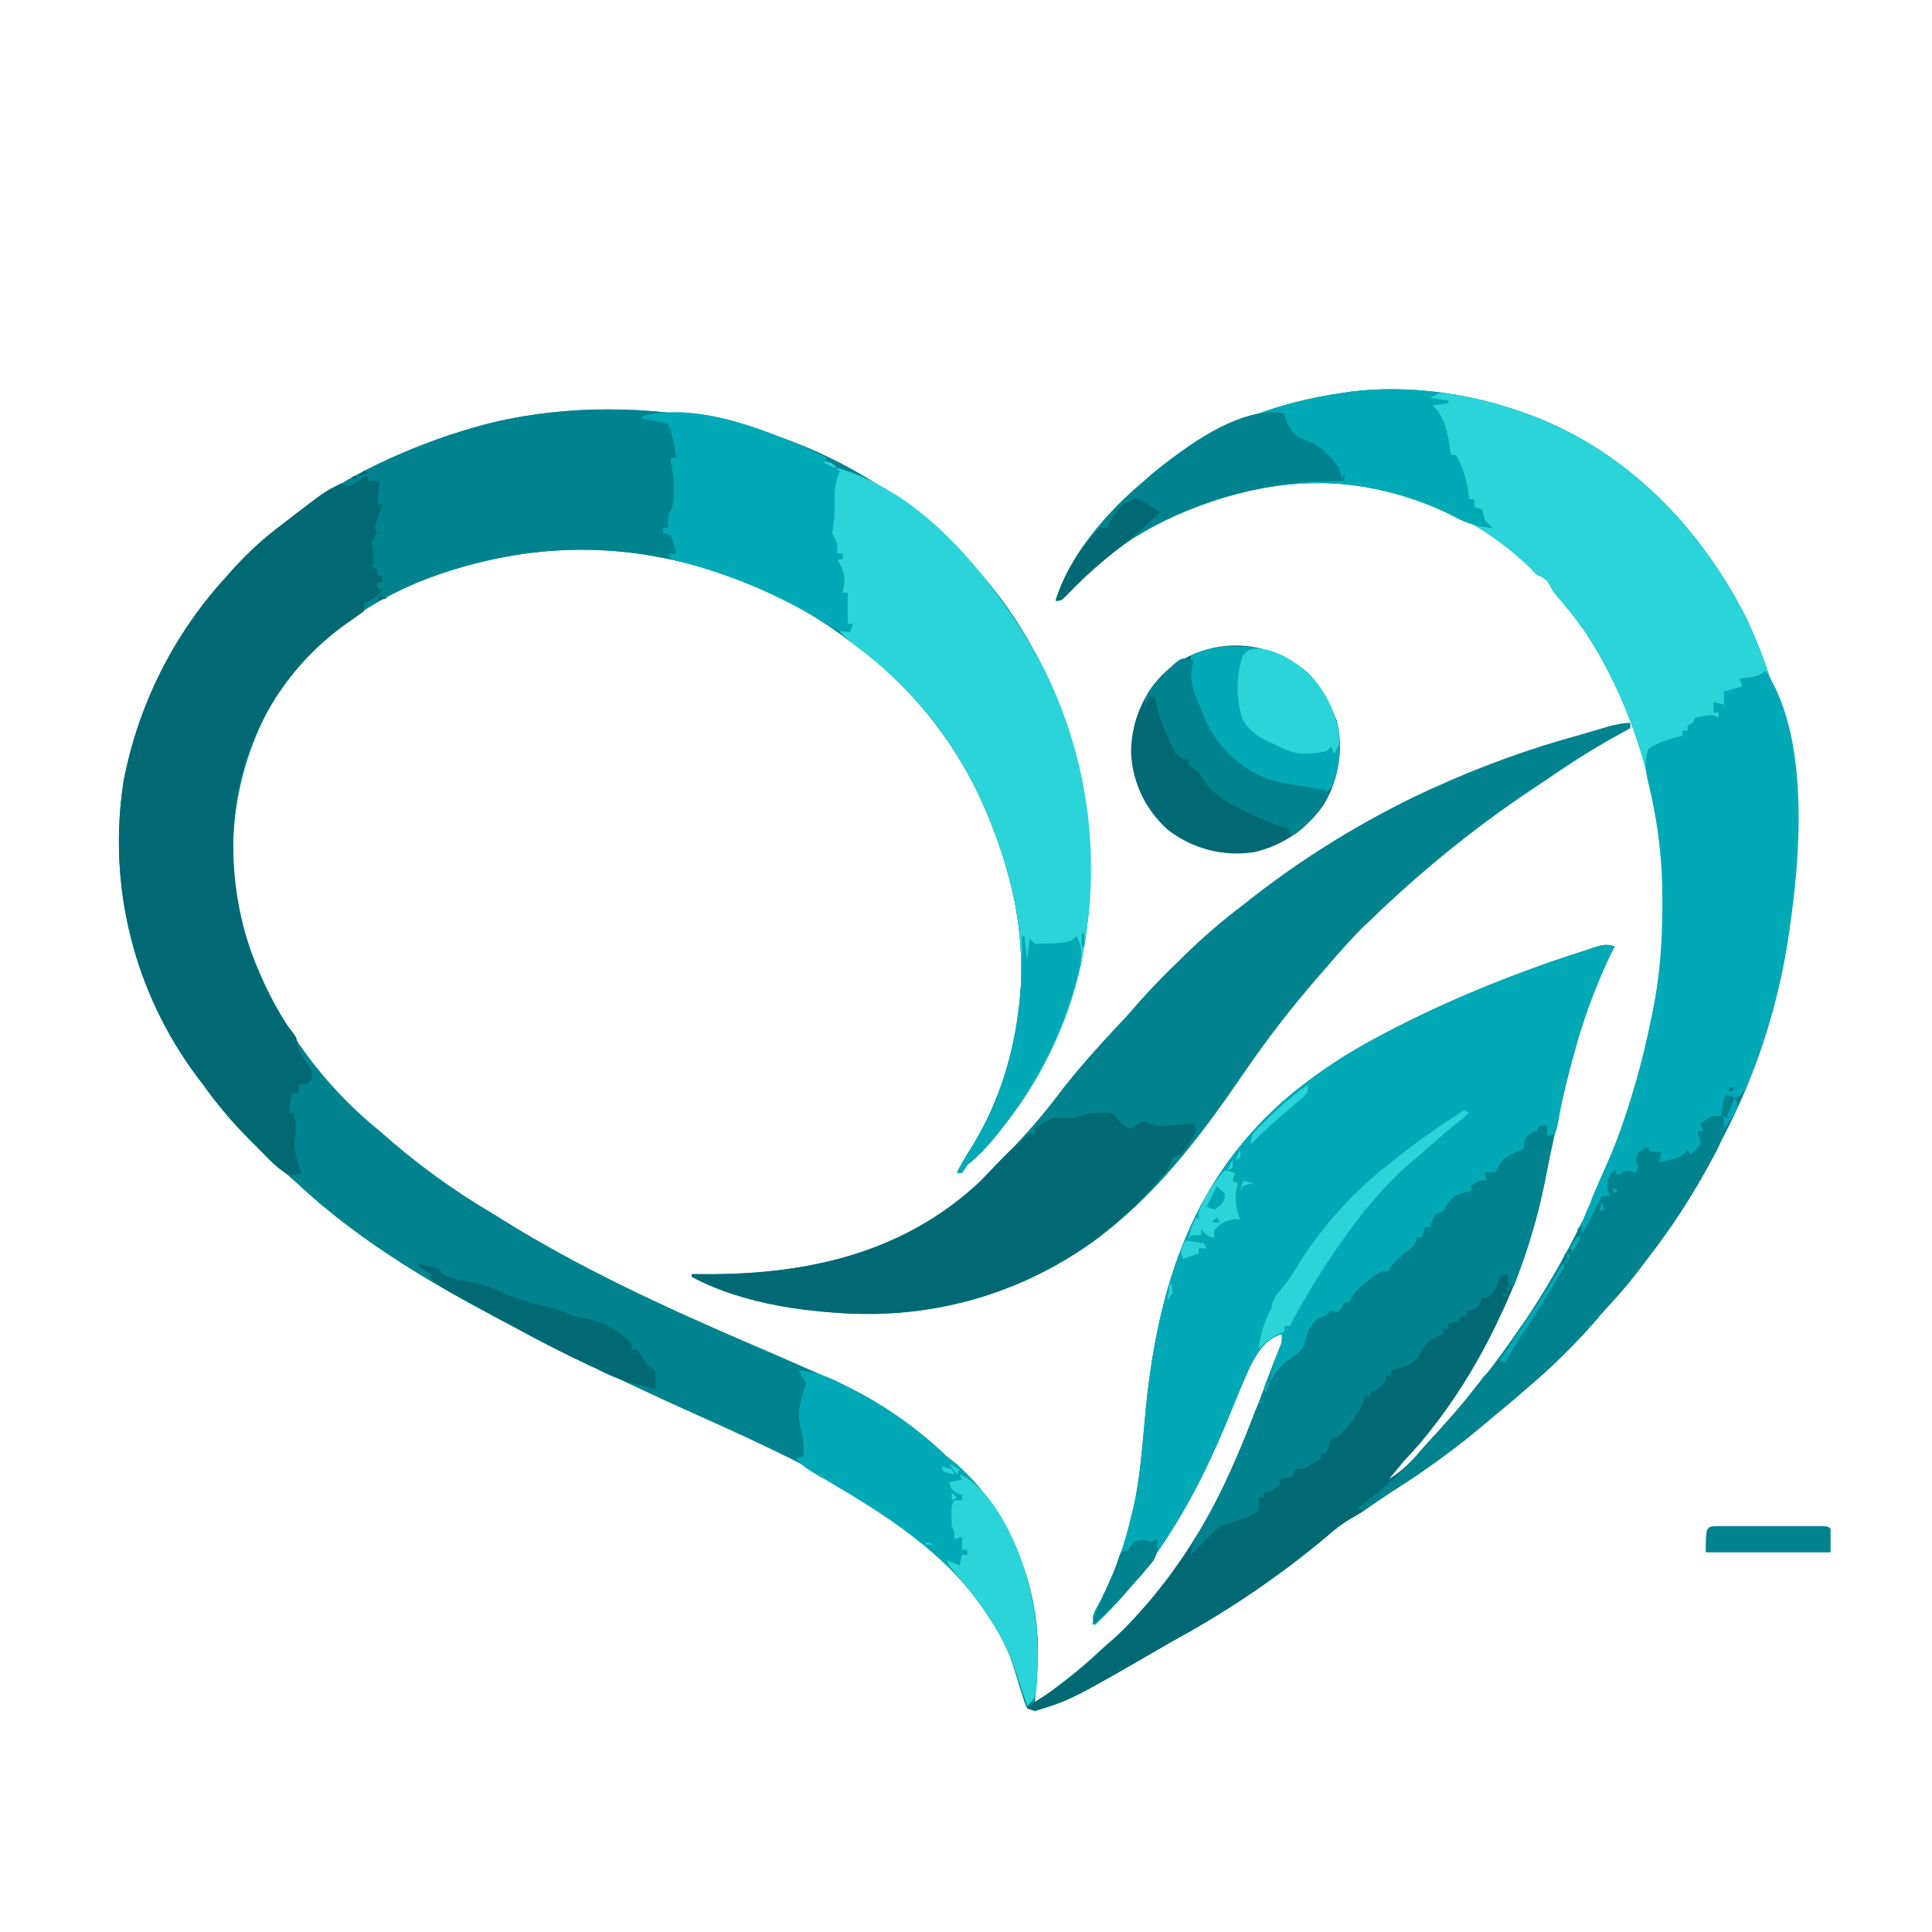
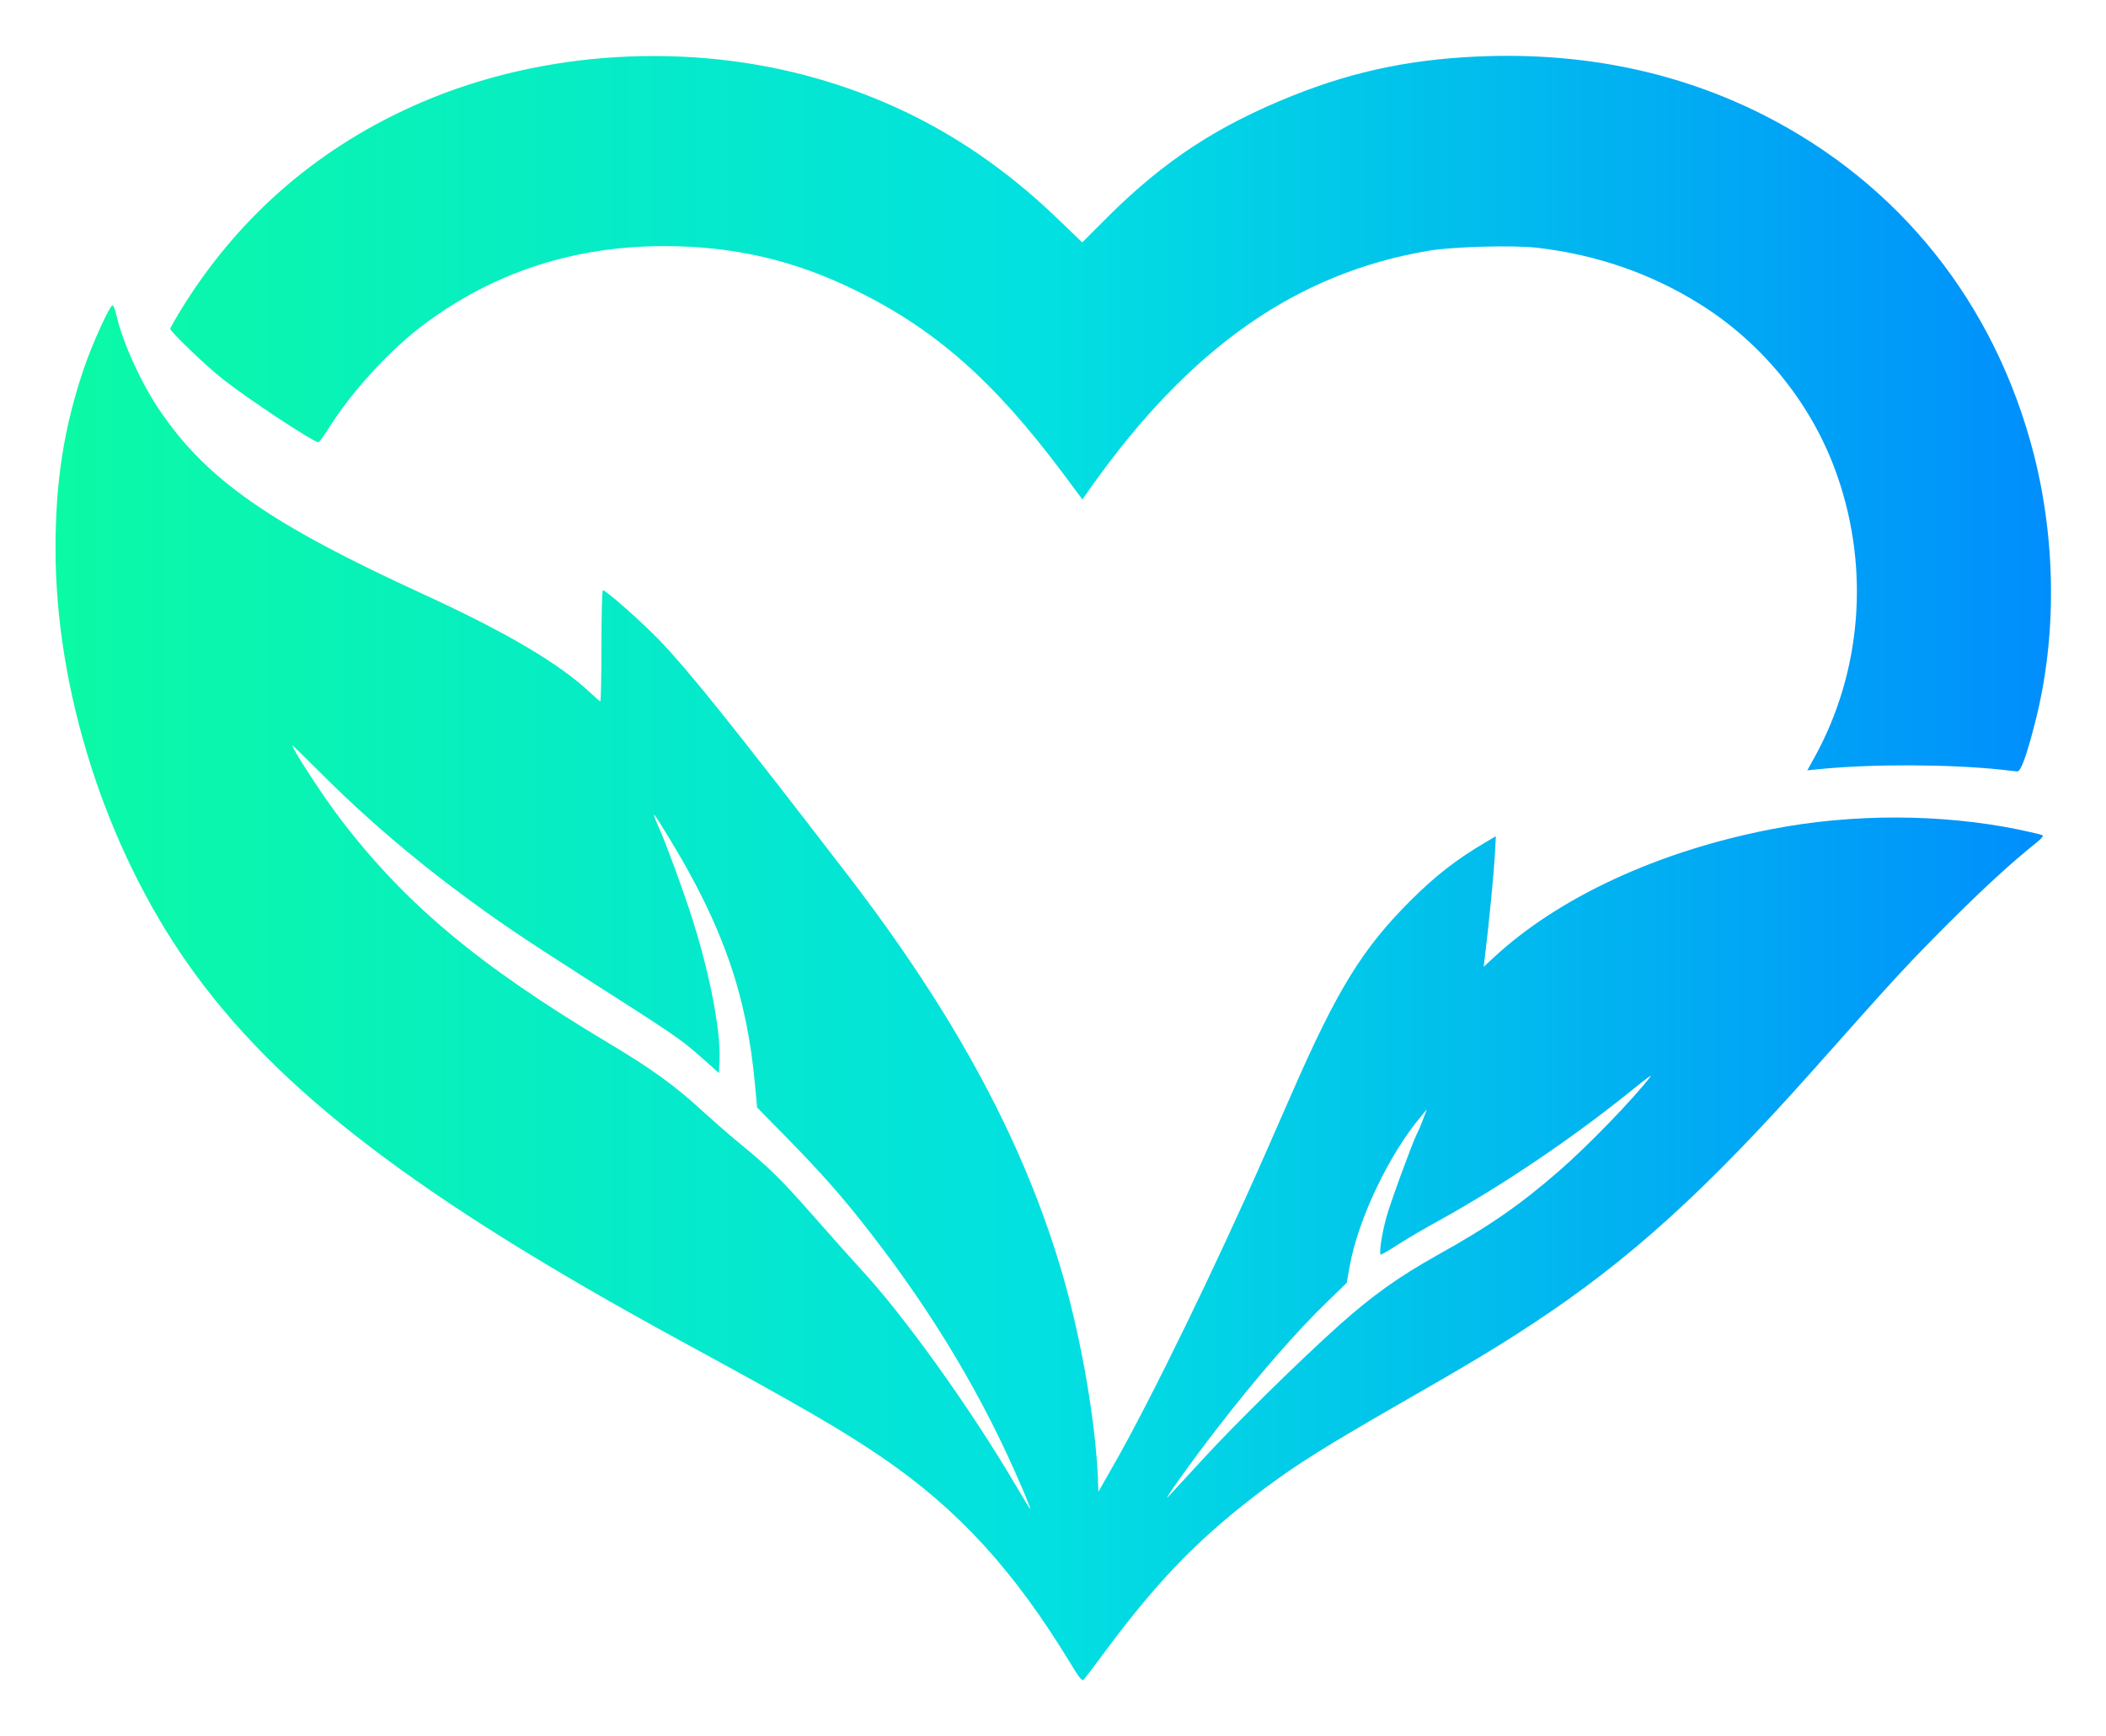
- <svg xmlns="http://www.w3.org/2000/svg" viewBox="0 0 743 743" role="img">
-   <path fill="#00838F" d="m581 157 1.9.6c39.7 13 69.7 42.9 88.4 79.5a195 195 0 0 1 19 86.5v2.2q-.1 29.6-7.3 58.2l-.5 2a244 244 0 0 1-24.7 60.3A259 259 0 0 1 635 482l-2.2 3q-6.7 9.1-14.5 17.5-2.8 3-5.5 6.3-12 13.6-25.8 25.2l-4.6 4-11 9.2a308 308 0 0 1-36 26.3l-10 6.8c-2.4 1.7-2.4 1.7-5.8 3.6q-5 3-9.4 7A357 357 0 0 1 453 630l-2 1.1c-39 22.6-39 22.6-53 26.9l-3-1c-1-2.2-1-2.2-1.8-5l-1-3.1-2-6.5c-2.2-7.2-5-13.2-9.2-19.4l-1.6-2.5c-27.2-41.6-81.2-62.4-124.5-82.3a1385 1385 0 0 1-54-26.3c-30.5-15.5-61.4-33.2-86.5-56.7l-6.2-5.5A189 189 0 0 1 78 417l-2.3-3a151 151 0 0 1-28.2-113.4 161 161 0 0 1 39.9-79.2c6-7 12.4-12.8 19.6-18.4l2.9-2.4c20-16 42.8-27 67.1-34.6l2.3-.7c28-8.7 58.9-9.7 87.7-5.3l3.8.5a182 182 0 0 1 114.5 70.2A177 177 0 0 1 416 369l-.4 2.1A152 152 0 0 1 386 433l-1.2 1.6c-4 5-7.8 9.4-12.8 13.4l-2 3h-2q2.2-4.4 5-8.7c18.6-29.5 24-65 16.5-99a186 186 0 0 0-15.2-41.9A154 154 0 0 0 326 246l-2.6-2a172 172 0 0 0-71.4-30l-3.2-.6A161 161 0 0 0 190 215l-2.4.5c-32.3 7.1-63.3 24.2-81.6 52.5a116 116 0 0 0-13 87.1 160 160 0 0 0 53.2 80A271 271 0 0 0 190 467l2.2 1.4c30 18.8 62.4 33.8 94.9 47.8l8.6 3.7 3 1.3 15.7 6.9A158 158 0 0 1 364 560l4 3.2c19.3 17 29 41.5 31 66.8.5 8.3-.4 16.7-1 25 8.6-6.3 16.9-12.5 24.6-19.8q3-2.8 6.3-5.5c32-28 47-68.2 61.4-107l1.9-4.5c.8-2.2.8-2.2.8-5.2-6.4 2.1-8.8 6.2-12 12q-3.7 8.1-7 16.4c-12.7 31.7-28 59.8-53 83.6-1-3-1-3 .4-6.1l2.2-3.9a139 139 0 0 0 11.3-31.2c3.7-13.8 4.4-28.5 5.8-42.6 4.8-47.1 18.1-88.5 55.4-120q13.1-10.8 27.9-19.2l2.7-1.5c24.1-13.2 49-23.6 75-32.4l2.5-.8 6.7-2.2 2-.7c3.3-1 4.8-1.5 8.1-.4l-1.2 2.2c-12.6 25.1-18.2 53-24.1 80.3-4.7 21.3-10.1 42-19.7 61.5l-1.3 2.6c-6 12.1-12.6 23.5-20.7 34.4l-2 2.6q-5.5 7.4-11.9 14L534 569a49 49 0 0 0 12-10.7q3.5-4 7.1-7.8A362 362 0 0 0 585 510l1.5-2.1A326 326 0 0 0 636 387l.5-2.7c9.1-47.3-.3-100.4-26.6-140.9q-5.1-7.3-11-14c-1.9-2.4-1.9-2.4-3-4.6-1.2-2.3-2.5-2.7-4.9-3.8l-2.9-3a116 116 0 0 0-79.4-32.2A133 133 0 0 0 439 205l-3.3 2a138 138 0 0 0-26 22.4C408 231 408 231 406 231c5.4-17.7 20-34.3 34-46l2.5-2.2c21.3-18 47.1-28 74.5-31.8l2.7-.4c20.4-2.5 41.8.1 61.3 6.4" />
-   <path fill="#2AD4D8" d="m581 157 1.9.6c39.7 13 69.7 42.9 88.4 79.5a195 195 0 0 1 19 86.5v2.2c0 29.2-5.5 57.8-16 85l-.8 2.4c-2.6 6.5-2.6 6.5-5.5 8.8h-4l-.6 3.3c-.6 2.4-1.1 3.5-3 5L655 433v2h-2v2l2 1c-.2 1.9-.2 1.9-1 4a10 10 0 0 1-7 2v2l-9 1v-3c-4.6-2.1-4.6-2.1-8-1l1 7-4 2-2-1-4 2-1-1c-.6 2.8-1 5.2-1 8l-3 1a92 92 0 0 0-4.7 9l-2.3 5c-1.1-3.4-.9-4 .4-7.2l1-2.5 1.2-2.6 1-2.8 6.4-14.6c7.4-17.2 12.3-35 16-53.3l.5-2.3c10-49.2 2-103.8-25.6-146.3q-5.1-7.3-11-14c-1.9-2.4-1.9-2.4-3-4.6-1.2-2.3-2.5-2.7-4.9-3.8l-2.9-3a116 116 0 0 0-79.4-32.2A133 133 0 0 0 439 205l-3.3 2a138 138 0 0 0-26 22.4C408 231 408 231 406 231c5.4-17.7 20-34.3 34-46l2.5-2.2c21.3-18 47.1-28 74.5-31.8l2.7-.4c20.4-2.5 41.8.1 61.3 6.4m84 261 1 2 1-2zm2 4c.7 1.7.7 1.7 1 4-1 2.1-1 2.1-2.4 4.3l-1.5 2-1.1 1.7c-1.3-3.8-.4-5.4 1-9h2zm-37 29 2 1Zm-10 6 3 1-3 1zm-4 5 1 3-2 1zm-9 13 1 2c-1.4 2.6-1.4 2.6-3 5l-1-2c1.4-2.6 1.4-2.6 3-5m-4 7 1 3-2 1zm-2 4 1 2q-2 3.9-4.2 7.6l-1.4 2.3q-7.2 11.9-15.4 23.1l-2 3-2-1 1.3-2c16.3-24.2 16.3-24.2 22.7-35m-25 38v3Z" />
-   <path fill="#00838F" d="m267 160 3.8.5a182 182 0 0 1 114.5 70.2A177 177 0 0 1 416 369l-.4 2.1A152 152 0 0 1 386 433l-1.2 1.6c-4 5-7.8 9.4-12.8 13.4l-2 3h-2q2.2-4.4 5-8.7c18.6-29.5 24-65 16.5-99a186 186 0 0 0-15.2-41.9A154 154 0 0 0 326 246l-2.6-2a172 172 0 0 0-71.4-30l-3.2-.6A161 161 0 0 0 190 215l-2.3.5a190 190 0 0 0-36.6 12.5l-2.8 1.2c-2.3.8-2.3.8-5.3.8l1-1.9c1-2.1 1-2.1 1-4.1h2v-2l-3-1-1.7-7.4c-.3-2.6-.1-4.1.7-6.6 1-3 1-3 1-6l1-6v-4.4c0-3.6 0-3.6 1-5.6h-4l-1-3a151 151 0 0 1 36-16l2.3-.7c28-8.7 58.9-9.7 87.7-5.3m-129 23 3 1-3 2-3-1zm-5 3 2 1h-3zm7 45 3 1-4 2z" />
-   <path fill="#00A9B5" d="m621 364-1.2 2.2a251 251 0 0 0-20 62l-.5 3.1-.6 2.7-.7 2-3 1v-4h-3l-1 3-2 1-2 1-.4 1.9c-.9 3.2-3 4.3-5.6 6.1l-3 1-1.5 2.6-1.5 2.4h-3v2l-6 2v2a40 40 0 0 1-7.1 3.9c-2.6 1.5-3.4 3.5-4.9 6.1-2 2.3-2 2.3-4 4h-2l-1 4h-2l-.3 1.8c-.9 2.7-1.9 3.5-4 5.3a55 55 0 0 0-5.2 4.5q-5 4.4-11.5 6.4l-1 3c-1.5 1.5-1.5 1.5-3.4 3q-2.7 2.2-5.1 4.6c-2.2 2-4.6 2-7.5 2.4l-1 3h-2l-.2 1.8c-.7 4.3-1.4 7.4-4.8 10.3-3 1.9-3 1.9-5 1.9l-.9 1.8C492 528 492 528 490 531h-2c2.7-9.2 2.7-9.2 4.2-13 .8-2 .8-2 .8-5-6.4 2.1-8.8 6.2-12 12q-3.7 8.1-7 16.4c-12.7 31.7-28 59.8-53 83.6-1-3-1-3 .4-6.1l2.2-3.9a139 139 0 0 0 11.3-31.2c3.7-13.8 4.4-28.5 5.8-42.6 4.8-47.1 18.1-88.5 55.4-120q13.1-10.8 27.9-19.2l2.7-1.5c24.1-13.2 49-23.6 75-32.4l2.5-.8 6.7-2.2 2-.7c3.3-1 4.8-1.5 8.1-.4M487 531l2 1-2 4-1-2zm-1 5v3Zm-2 3h2l-1 2z" />
-   <path fill="#00838F" d="M627 278v2l-3 1.7q-12 6.5-23.3 14.1l-6 4.1a443 443 0 0 0-68.6 54.9l-2.2 2q-6.7 6.9-12.9 14.2l-2.8 3.2a409 409 0 0 0-30 38.7c-15.3 22.4-31.7 44.3-53.2 61.1l-2.5 2a149 149 0 0 1-108.9 28c-15.4-2.1-33.9-5.5-47.6-13v-1h2.1c40.2.6 78.7-7.2 109-35.8l6.9-7.2 2.4-2.4q10.7-10.7 19.8-22.6c7.2-9.6 15.3-18.6 23.5-27.4q3.9-4 7.6-8.4 6.3-7.1 13.1-13.8l2.5-2.4q10.5-10.6 22.4-19.9l2-1.5Q510.4 322 549 304l2.3-1a367 367 0 0 1 56.3-20.4l2.4-.7 6.8-2 2-.6c2.9-.7 5.2-1.3 8.2-1.3" />
-   <path fill="#006973" d="m665 418 2 1-2 1zm-1 3 3 1-3 8-2-1c.9-6.9.9-6.9 2-8m-2.7 8.3 1.7.7c.4 5.2-.9 8.7-3.2 13.2l-1.1 2a268 268 0 0 1-25.8 39.7q-6.8 9.3-14.6 17.6-2.8 3-5.5 6.3-12 13.6-25.8 25.2l-4.6 4-11 9.2a308 308 0 0 1-36 26.3l-10 6.8c-2.4 1.7-2.4 1.7-5.8 3.6q-5 3-9.4 7A357 357 0 0 1 453 630l-2 1.1c-39 22.6-39 22.6-53 26.9l-3-1c2.1-2.1 4.2-3.3 6.8-4.9a153 153 0 0 0 22-17.6c27.3-24.5 44.9-54.3 57.7-88.5 2.3-5.9 2.3-5.9 4.5-7l.8-3a25 25 0 0 1 11-14.6c3.8-2.4 4.2-5 5.2-9.4 3.2-4.7 3.2-4.7 7-6l2-2 3 1 2-4h2l.7-1.7c1.7-3 3.6-4.5 6.2-6.6l2.7-2c2.4-1.7 2.4-1.7 5.4-1.7l1-2q3.3-3.7 7.3-6.6c1.7-1.4 1.7-1.4 2.7-4.4h2l1-4h2l.8-2.4 1.2-2.6 3-1 1.4-2.4c2.1-3.5 4-4.2 7.9-5.2l1.7-.4v-2c3-2 3-2 6-2l-1-3h4l3-5c2.7-1.9 5-3 8-4l.3-2.4c.7-2.6.7-2.6 2.7-3.8l2-.8 1-2h3v4h2c-3.2 24.5-10 48.8-21 71l-1.2 2.6Q566 528.7 554 545l-2 2.6q-5.5 7.4-11.9 14L534 569a49 49 0 0 0 12-10.7q3.5-4 7.1-7.8 7.7-8.3 14.5-17.2l1.6-2 1.3-1.8c1.7-1.7 3.4-2.5 5.5-3.5l1-2h2l.8-1.7q1.8-3.4 4-6.5l1.5-2.5 1.8-2.6A481 481 0 0 0 616 460h3l-.7-2.7c-.3-3.3-.3-3.3 1.1-5.7l1.6-1.6 1 2 1.8-1c2.2-1 2.2-1 5.2 0l1-2-1-3c1-3 1-3 3-4.2l2-.8v2h5l-1 4c8.7-1.9 8.7-1.9 11-5l1 2c2-1.7 2-1.7 4-4-.2-2.7-.2-2.7-1-5h2l-1-3c4.4-3 4.4-3 7.3-2.7M620 457l1 2 2-2zm-4 5-1 4 2-1zm-30 52 1 3Zm-1 3 1 2Zm22-45 1 3-2 1zm-5 10 1 2-3 3zm-20 32v3Zm-2 3v3Zm-3 4v3Zm-3 4v3ZM150 176l2 1Zm-2 1 2 1Zm-2 1 2 1Zm-2 1 2 1Zm-2 1 2 1Zm-2 1 2 1-4 1zm-4 2 2 1h-3zm5 0 1 2h4l-1 9h2l-3 9 1 2-2 3c0 2 0 2 .4 4 .6 4 .6 4-.4 6l2 1v2l2 1v2h-2v2l2 1a15 15 0 0 1-7 5v3q-3 2.3-6.3 4.5A104 104 0 0 0 91.2 306a125 125 0 0 0 19.8 89l1.7 2.2c1.3 1.8 1.3 1.8 1.7 4 .8 3.6 2.5 6 4.5 9 1.1 1.8 1.1 1.8 1.1 4.8l-2 2h-3v3l-3 1-1 7h2c1.1 6.4 1.1 6.4.4 9.8-.6 4.8 1 8.7 2.6 13.2-2.3.8-3.5 1.2-5.9.3-4.5-2.7-8-6.9-11.7-10.6l-2.8-2.8A161 161 0 0 1 78 417l-2.2-3a151 151 0 0 1-28.3-113.4 161 161 0 0 1 39.9-79.2 128 128 0 0 1 22.8-21c14.5-11.3 14.5-11.3 20.8-14.4l3 1c1.8-.8 1.8-.8 3.7-2zm-8 2 2 1Zm13 44 3 1-4 1zm-3 2 2 1Zm-24 228 2 1Zm5 4 2 1Z" />
-   <path fill="#2AD4D8" d="M315 177c4.8.8 4.8.8 7 3-4.7-.7-4.7-.7-7-3m7 3c33.7 9.3 60.6 43.7 77.2 72.8A172 172 0 0 1 416 369l-.4 2.1A152 152 0 0 1 386 433l-1.2 1.6c-4 5-7.8 9.4-12.8 13.4l-2 3h-2q2.2-4.4 5-8.7c18.6-29.5 24-65 16.5-99a186 186 0 0 0-15.2-41.9 150 150 0 0 0-45.4-53.1q-3.1-2.4-5.9-5.3l1-2 3 1 1-2h-2c-1-4.3-1-7.7 0-12h-2l-.2-2-.5-5.5c-.3-2.5-.3-2.5-1.3-5.5h2v-2h-2c-3.1-9.3-3.1-9.3-2.6-13.2q.6-4.4.5-9c.1-4 .8-7 2.1-10.8" />
-   <path fill="#00A9B5" d="M679 258c19 28.5 12.7 82.9 6.6 114.5a245 245 0 0 1-11.2 38.4l-.9 2.3c-2.6 6.5-2.6 6.5-5.5 8.8h-4l-.6 3.3c-.6 2.4-1.1 3.5-3 5L655 433v2h-2v2l2 1c-.2 1.9-.2 1.9-1 4a10 10 0 0 1-7 2v2l-9 1v-3c-4.6-2.1-4.6-2.1-8-1l1 7-4 2-2-1-4 2-1-1c-.6 2.8-1 5.2-1 8l-3 1a92 92 0 0 0-4.7 9l-2.3 5c-1.1-3.4-.9-4 .4-7.2l1-2.5 1.2-2.6 1-2.8 6.4-14.6c7.4-17.2 12.3-35 16-53.3l.5-2.3c2.8-13.6 3.7-26.7 3.8-40.5V347q.2-22.4-5-44.3c-1.3-5-2.3-9.8-.3-14.7 3.8-2.8 8.4-3.8 13-5v-2h2v-2l2-1 1-2c6.4-1.3 6.4-1.3 9 0v-2h-2v-4l4 1v-5l7-2-1-3 3.3-.4c3.7-.6 3.7-.6 6.7-2.6m-19 13 1 2Zm5 147 1 2 1-2zm2 4c.7 1.7.7 1.7 1 4-1 2.1-1 2.1-2.4 4.3l-1.5 2-1.1 1.7c-1.3-3.8-.4-5.4 1-9h2zm-37 29 2 1Zm-10 6 3 1-3 1zm-4 5 1 3-2 1zm-9 13 1 2c-1.4 2.6-1.4 2.6-3 5l-1-2c1.4-2.6 1.4-2.6 3-5m-4 7 1 3-2 1zm-2 4 1 2q-2 3.9-4.2 7.6l-1.4 2.3q-7.2 11.9-15.4 23.1l-2 3-2-1 1.3-2c16.3-24.2 16.3-24.2 22.7-35m-25 38v3Z" />
-   <path fill="#006973" d="M427 428c2 1 2 1 4 4a8 8 0 0 0 4 2l2.5-1.5 2.5-1.5 1.7 1c3.3 1.5 6.5 1 10 .6l2.2-.1 5.1-.5c1 3 1 3-.1 5.2l-1.6 2.4-1.7 2.4c-1.6 2-1.6 2-4.6 3l-2 5q-4.3 5.2-9 10l-2.6 2.8a145 145 0 0 1-102.2 42.4c-22.3.2-49.5-3.4-69.2-14.2v-1h2.1c40.2.6 78.7-7.2 109-35.8l6.9-7.2q4.2-4.4 8.7-8.3l1.7-1.6c1.6-1.1 1.6-1.1 3.6-1.1v-2c6.4-4.3 6.4-4.3 11-4.1 4 .1 4 .1 7-.9 3.9-1.3 6.9-1.2 11-1" />
-   <path fill="#00838F" d="M592 433h3v4h2a236 236 0 0 1-15 58l-2-1v-4l-3 1-2 5c-1.5 1.8-1.5 1.8-3 3h-2l-.7 2c-1.3 2-1.3 2-3.4 2.8l-1.9.2v2h-2l-1 2-4 1v2h-2v2l-2.8 1.2c-3.5 2-4.3 3.3-6.2 6.8-3.1 4-6.1 4.9-11 6v2h-2v2c-1.9 2.1-1.9 2.1-4 4h-2v2h-2l-.7 2a40 40 0 0 1-10.3 14h-2l-2 6h-2v2c-6.6 4-6.6 4-10 4l-1 3-5 1v2c-3.5 3-3.5 3-6 3v2h-2l.2 2.4-.2 2.6a26 26 0 0 1-7.5 3.6L472 586c-3 1-3 1-5 3l-9 9c0-4 1.8-6.4 3.8-9.7q12.4-22 21-45.8c1.2-2.5 1.2-2.5 3.2-3.5l.8-3a25 25 0 0 1 11-14.6c3.8-2.4 4.2-5 5.2-9.4 3.2-4.7 3.2-4.7 7-6l2-2 3 1 2-4h2l.7-1.7c1.7-3 3.6-4.5 6.2-6.6l2.7-2c2.4-1.7 2.4-1.7 5.4-1.7l1-2q3.3-3.7 7.3-6.6c1.7-1.4 1.7-1.4 2.7-4.4h2l1-4h2l.8-2.4 1.2-2.6 3-1 1.4-2.4c2.1-3.5 4-4.2 7.9-5.2l1.7-.4v-2c3-2 3-2 6-2l-1-3h4l3-5c2.7-1.9 5-3 8-4l.3-2.4c.7-2.6.7-2.6 2.7-3.8l2-.8zm-13 62h2l-1 2zm-1 2 2 1-2 1z" />
-   <path fill="#006973" d="m491.9 251.8 2.1 1.2 2.2 1.1c9.2 5.2 13.8 13.3 17.8 22.9a43 43 0 0 1-4.6 31.9 44 44 0 0 1-27 18.8A43 43 0 0 1 449 319a42 42 0 0 1-14-29 43 43 0 0 1 12-30.5 41 41 0 0 1 44.9-7.7" />
-   <path fill="#00A9B5" d="m554 151-4 2 7 1v1l-6 1 1.9 2c3.6 5.1 4.2 10.9 5.1 17h2a43 43 0 0 1 5 17h2v3l3 1 1 4c1.6 1.8 1.6 1.8 3 3a34 34 0 0 1-15.5-4.7A121 121 0 0 0 439 205l-3.3 2a138 138 0 0 0-26 22.4C408 231 408 231 406 231c5.4-17.7 20-34.3 34-46l2.5-2.2c21.3-18 47.1-28 74.5-31.8l2.7-.4c11.3-1.4 23-1 34.3.4" />
-   <path fill="#00A9B5" d="m318 176-1 2 6 3-1 2.6a29 29 0 0 0-1 10c0 4-.2 7.5-1 11.4l2 4v4h2v2h-2l1.6 3.1c1.5 3.6 1.4 6 .4 9.9h2v12h2l-1 3c-4.4 0-5.4-.6-9-2.9a199 199 0 0 0-57.3-24.3l-2.7-.8-1-2h3c-.8-3.4-.8-3.4-2-7l-3-1v-2h2l-.1-2.2c.1-2.8.1-2.8 1.1-4.6 1.2-2.7 1.2-4.7 1.2-7.6v-2.8q-.3-4-1.2-7.8v-2h2a56 56 0 0 0-3-13l-10-2v-1c22.5-5.8 51.1 6.6 71 16m0 1 2 1Zm2 1 2 1Zm2 1 2 1Zm2 1 2 1Zm2 1 2 1Zm-73 31 4 1Zm50 313 2 1Zm2 1 2 1Zm2 1a42 42 0 0 1 16.7 5.2A152 152 0 0 1 364 560l4 3.2a98 98 0 0 1 31 76.8l-.1 3.4c-.5 9.6-.5 9.6-3.9 12.6l-3.6-10.9-1-3c-2.4-7-5.4-13-9.4-19.1l-1.6-2.5c-15.2-23.1-38.7-37.8-62-51.5l-3.2-1.8-2.8-1.7a26 26 0 0 1-5.4-4.5l3-1c.2-3.8 0-6.8-1-10.4-1.7-6.4 0-11.4 2-17.6-1-2-1-2-3-5" />
-   <path fill="#00838F" d="m665 418 2 1-2 1zm-1 3 3 1-3 8-2-1c.9-6.9.9-6.9 2-8m-2.7 8.3 1.7.7c.4 5.2-.9 8.7-3.2 13.2l-1.1 2a268 268 0 0 1-25.8 39.7q-6.8 9.3-14.6 17.6-2.8 3-5.5 6.3-12 13.6-25.8 25.2l-4.6 4-11 9.2a310 310 0 0 1-36 26.3L524 581l-2-1 2.6-1.9A169 169 0 0 0 550 554l2.2-2.4 3.2-3.8 5.6-6.2q5-5.7 9.4-11.8c1.7-2 3.2-2.7 5.6-3.8l1-2h2l.8-1.7q1.8-3.4 4-6.5l1.5-2.5 1.8-2.6A481 481 0 0 0 616 460h3l-.7-2.7c-.3-3.3-.3-3.3 1.1-5.7l1.6-1.6 1 2 1.8-1c2.2-1 2.2-1 5.2 0l1-2-1-3c1-3 1-3 3-4.2l2-.8v2h5l-1 4c8.7-1.9 8.7-1.9 11-5l1 2c2-1.7 2-1.7 4-4-.2-2.7-.2-2.7-1-5h2l-1-3c4.4-3 4.4-3 7.3-2.7M620 457l1 2 2-2zm-4 5-1 4 2-1zm-30 52 1 3Zm-1 3 1 2Zm22-45 1 3-2 1zm-5 10 1 2-3 3zm-20 32v3Zm-2 3v3Zm-3 4v3Zm-3 4v3Z" />
-   <path fill="#00A9B5" d="M474.9 248.6h2.4c6.2.2 11.2 1.3 16.7 4.4l2.2 1.1c9.2 5.2 13.8 13.3 17.8 22.9a40 40 0 0 1-2 26l-2 2c-3.4-.1-6.8-1-10.1-1.6l-2.8-.5a54 54 0 0 1-32-20.2c-2-3-3-6.2-4.1-9.7l-1.1-2.9A29 29 0 0 1 458 252a38 38 0 0 1 16.9-3.4" />
-   <path fill="#00838F" d="m493 156 2 1Zm-3 1 3 1Zm4 2q0 .8.3 1.7c1 3.2 2.4 5 4.7 7.3l5.1 2.1c4.6 2.2 8.1 5.8 10.9 9.9l1 4 1-2v3h-1.7a152 152 0 0 0-76.3 20l-3.3 2a138 138 0 0 0-26 22.4C408 231 408 231 406 231c5.4-17.7 20-34.3 34-46l2.5-2.2c12.1-10.2 34.6-27.2 51.5-23.8" />
-   <path fill="#2AD4D8" d="m365 563 4 2-1 2zm-3 1 4 1 1 2-4-1zm7 3c10.2 4.4 17.6 18 21.8 27.8A112 112 0 0 1 399 640l-.1 3.4c-.5 9.6-.5 9.6-3.9 12.6l-3.6-10.9-1-3A81 81 0 0 0 381 623l-1.8-2.8q-5.8-8.2-12.4-16C365 602 365 602 364 600l5 2 1-4h2v-2h-2v-5l-3 1v-3l-1-2-.1-4v-2.1c.1-1.9.1-1.9 1.1-3.9h3v-2l-2-.8c-2-1.2-2-1.2-3-4.2l5-1zm-3 7 2 2-2 1zm-10 19 3 1h-3z" />
-   <path fill="#00838F" d="m459 254-.7 3.3c-.8 5.8 1.5 10.4 3.7 15.7l1 2.7a44 44 0 0 0 23 23.3c5.8 2.1 12.1 2.9 18.2 3.8l5.7 1.1 1 2c-3.8 5.8-7.3 11-13 15h-2v-2l-1.6-.5a99 99 0 0 1-17.4-7.5l-2.5-1.3A28 28 0 0 1 461 297l-4-3v-2h-1.8c-3.5-1.6-4.4-4.7-5.8-8l-1-2q-2.9-6.8-4.4-14h-2l-2 4c0-5.4 3.9-9 7.4-12.7 7-6.8 7-6.8 11.6-5.3" />
-   <path fill="#00A9B5" d="M416 359h1v5h-1zm-23 1h1l1 9 1-8 2 2 7-.2 3.8-.3c3.2-.5 3.2-.5 5.2-2.5 3 5.4 1.6 10.5.2 16.2A160 160 0 0 1 386 433l-1.2 1.6c-4 5-7.8 9.4-12.8 13.4l-2 3h-2q2.2-4.4 5-8.7c15.7-25 20.7-53.1 20-82.3" />
-   <path fill="#2AD4D8" d="M483.3 249.4c7.4.2 14.4 4.8 19.9 9.4 7 7.4 11.8 17 11.8 27.2l-2 4-1-3-2 2-4.9.7-2.6.2c-5 .2-9-2-13.5-4.2l-1.9-.8c-4-2-6.6-4-9.1-7.9a39 39 0 0 1 0-25c2-2 2-2 5.3-2.6" />
-   <path fill="#006973" d="m161 486 4 .9 2.2.5c1.8.6 1.8.6 2.8 2.6 3.4 1.6 6.6 2.3 10.3 2.9 4.6.8 8.3 2 12.5 4 6.6 3.1 13.5 4.7 20.5 6.4 2.5.6 4.4 1.6 6.7 2.7l4.2.9A31 31 0 0 1 243 517v2h2l4 6 3 2c.2 3.6.2 3.6 0 7a74 74 0 0 1-22.4-7.5l-3.5-1.6q-14.8-7-29.1-14.9l-3.4-1.8-17.9-9.9-3-1.6a63 63 0 0 1-7.7-5.7l1-1-2.5-1.4-2.5-1.6zm-3 1 2 1Zm2 1 2 1Zm3 2 2 1Zm85 44 2 1Z" />
-   <path fill="#2AD4D8" d="m563 427 2 1q-1 .7-2 1.7-8.6 6.9-16.7 14.2l-6.4 5.5Q533 455.8 527 463l-2 2.3a292 292 0 0 0-29 44.7h-2v2l-2.7 1.3c-3.1 1.6-5 3.1-7.3 5.7a43 43 0 0 1 5-16q0-1 .3-1.7c.9-2.8 2.5-4.5 4.3-6.6q3.2-4.1 5.7-8.4A151 151 0 0 1 535 447l3-2.4q12-9.4 25-17.6" />
-   <path fill="#00838F" d="M661.3 586.9h39.8c1.9.1 1.9.1 2.9 1.1v9h-48c0-10.1 0-10.1 5.3-10.1" />
-   <path fill="#006973" d="M437.6 191.9q4.4 2.1 8.4 5.1-7.5 7.4-15.7 13.8-10.6 8.3-20 18C408 231 408 231 406 231a69 69 0 0 1 17-28h3l.6-2.1c2.2-4.4 5.8-8.8 11-9" />
-   <path fill="#2AD4D8" d="M503 417c0 3 0 3-1.3 4.4L500 423l-2 1.6-2 1.8a189 189 0 0 0-15 13.7c0-3.9 1.5-4.9 4.2-7.5l1.7-1.7 1.8-1.8q6.7-6.6 14.3-12m-26 25v3l-2 1zm-3 4v3l-2 1zm-3 4c2.1.4 2.1.4 4 1l-1 3 2 1-.6 3a22 22 0 0 0 1.6 11l-2.2-.2c-3.7.3-5.2 1.6-7.8 4.2v3c-1.9-.5-1.9-.5-4-2-1.8-3.3-2.3-4.4-2-8a53 53 0 0 1 10-16m-1 3 1 2Zm-2 3-4 8 3 1c3-2 3-2 3.9-4l.1-2zm0 12-2 2h3zm10-14 4 1-2 .4-2 .6-1 2zm-18 14c2 2 2 2 2.1 4.6l-.1 2.4h-4l-1 2a29 29 0 0 1 3-9m-4 9 7 1 1 2h-3v2l-6 2c-1-3-1-3 0-5.2zm-6 16a17 17 0 0 1 1 4l-2 3z" />
-   <path fill="#00838F" d="m443 593 2-1c.3 3.6.3 5.5-1.7 8.6l-2.2 2.6-2.5 3-2.6 2.8-2.4 2.7Q427.4 619 420 625q1-4.2 2.8-8.1l1-2.4 1.1-2.4c3.9-8.5 3.9-8.5 5.2-12.6l.9-2.5 3-1 2-3c3-1.2 3.9-1 7 0" />
+ <svg xmlns="http://www.w3.org/2000/svg" viewBox="44 173 1138 938" role="img">
+   <defs>
+     <linearGradient id="m" gradientUnits="userSpaceOnUse" x1="74" y1="0" x2="1152" y2="0">
+       <stop offset="0" stop-color="#0BFAA5" />
+       <stop offset=".5" stop-color="#02E0E1" />
+       <stop offset="1" stop-color="#008EFD" />
+     </linearGradient>
+   </defs>
+   <path fill="url(#m)" d="M622.2 1071.5C591.9 1021.7 561.9 988.9 520.9 960.8C499.4 946.1 476.7 932.9 412.5 898.0C269.6 820.2 193.4 762.0 145.6 694.0C101.0 630.7 74.0 546.1 74.0 469.5C74.0 433.2 78.5 404.2 89.2 372.5C93.5 359.6 103.3 338.0 104.8 338.0C105.3 338.0 106.3 340.6 107.0 343.7C110.1 357.5 120.0 379.5 129.9 394.2C155.3 432.0 189.6 456.0 272.5 494.0C317.6 514.7 346.3 531.6 363.0 547.4C365.7 549.9 368.1 552.0 368.4 552.0C368.7 552.0 369.0 538.5 369.0 522.0C369.0 505.5 369.3 492.0 369.8 492.0C371.5 492.0 391.6 509.8 401.3 520.0C417.1 536.7 439.3 564.3 501.4 645.0C560.6 721.9 597.8 791.2 618.5 862.9C628.5 897.7 636.1 941.9 637.3 972.8L637.5 979.2L645.9 964.5C666.1 929.0 700.9 857.5 727.5 797.0C731.7 787.4 738.3 772.3 742.2 763.5C766.8 707.3 780.4 685.3 806.9 659.0C819.9 646.1 831.5 637.1 846.9 628.1L852.3 624.9L851.7 636.2C851.1 646.0 848.5 672.8 846.4 690.0L845.7 695.5L851.1 690.5C886.2 657.9 940.2 632.9 1001.3 621.1C1045.0 612.6 1093.0 612.7 1135.3 621.4C1141.9 622.8 1147.5 624.1 1147.8 624.5C1148.2 624.9 1146.7 626.6 1144.5 628.3C1131.0 639.1 1116.8 652.1 1096.9 671.9C1074.3 694.6 1069.2 700.1 1024.0 751.0C965.4 816.8 924.2 854.2 872.0 888.5C852.5 901.3 839.4 909.2 800.5 931.5C760.8 954.3 745.3 964.0 727.7 977.1C693.5 1002.7 671.2 1025.3 643.0 1063.0C636.3 1072.1 630.2 1080.1 629.6 1080.7C628.7 1081.7 627.0 1079.5 622.2 1071.5ZM596.4 977.4C575.7 928.8 549.0 883.9 514.3 839.2C499.5 820.1 488.1 807.2 469.3 788.0L453.1 771.5L452.0 759.5C447.6 710.9 434.7 673.8 405.9 626.4C396.0 610.1 395.3 609.5 401.0 622.5C404.0 629.4 412.1 651.3 416.3 664.0C426.9 695.8 433.6 729.3 432.8 746.2L432.5 752.9L422.5 744.0C412.0 734.7 408.4 732.2 360.4 701.6C325.7 679.4 313.4 671.1 292.0 655.2C267.0 636.6 242.9 616.0 221.7 595.1C210.9 584.3 202.0 575.6 202.0 575.8C202.1 578.0 217.6 601.9 227.5 615.0C262.5 661.1 302.3 694.5 372.5 736.5C396.2 750.6 409.2 760.1 424.0 773.8C428.7 778.1 436.8 785.2 442.0 789.5C460.1 804.4 465.4 809.6 483.4 830.0C493.3 841.3 504.8 854.1 508.8 858.5C532.1 883.4 568.7 934.5 593.1 976.1C597.2 983.1 600.6 988.6 600.8 988.5C600.9 988.4 599.0 983.4 596.4 977.4ZM693.4 962.2C711.3 942.6 746.9 907.7 767.8 889.0C786.0 872.8 799.7 863.1 820.5 851.4C848.6 835.8 865.5 824.1 886.7 805.6C902.2 792.1 927.0 766.5 936.0 754.6C936.8 753.5 932.8 756.5 927.0 761.2C894.7 787.4 857.2 812.8 822.5 832.1C814.4 836.5 804.0 842.6 799.4 845.6C794.8 848.6 790.6 851.0 790.2 851.0C789.0 851.0 790.6 840.1 793.1 831.0C795.1 823.5 807.1 790.8 809.6 785.8C810.4 784.4 811.9 780.8 813.0 777.8L815.0 772.5L811.8 776.4C794.5 797.0 778.0 831.7 773.4 856.9L771.7 866.3L762.0 875.7C745.3 891.7 723.8 916.3 701.7 944.9C687.4 963.4 670.7 986.8 675.6 981.5C677.6 979.3 685.6 970.6 693.4 962.2ZM1125.0 588.9C1097.5 586.0 1056.3 585.8 1027.6 588.6L1020.6 589.3L1024.7 581.9C1049.8 536.1 1054.3 481.1 1037.1 431.0C1024.0 392.5 997.1 358.9 962.5 337.3C936.1 320.8 906.6 310.6 874.7 306.9C861.8 305.4 828.8 306.3 816.0 308.5C744.6 320.6 687.1 360.8 633.6 436.2L628.9 442.9L618.3 428.7C581.3 379.2 549.6 351.1 506.5 330.0C473.2 313.6 440.4 306.0 403.0 306.0C354.1 306.0 310.6 320.2 273.0 348.4C254.9 361.9 234.4 384.2 222.0 403.8C219.2 408.3 216.5 412.0 216.1 412.0C213.4 412.0 178.4 388.9 164.3 377.8C155.7 371.1 136.0 352.2 136.0 350.7C136.0 350.2 139.1 344.8 142.9 338.6C174.1 288.7 217.6 251.5 272.0 228.2C337.6 200.1 416.9 195.5 486.4 215.7C535.3 229.8 577.6 254.6 616.0 291.7L628.8 304.0L643.1 289.7C673.3 259.7 702.2 240.8 742.5 224.7C776.9 210.9 809.6 204.4 849.0 203.3C902.7 201.9 951.9 212.5 996.5 234.9C1070.4 272.2 1122.1 337.0 1143.0 418.5C1155.0 465.6 1155.4 516.9 1144.0 562.2C1139.2 581.2 1136.0 590.0 1134.1 589.9C1133.2 589.8 1129.1 589.4 1125.0 588.9Z" />
</svg>
